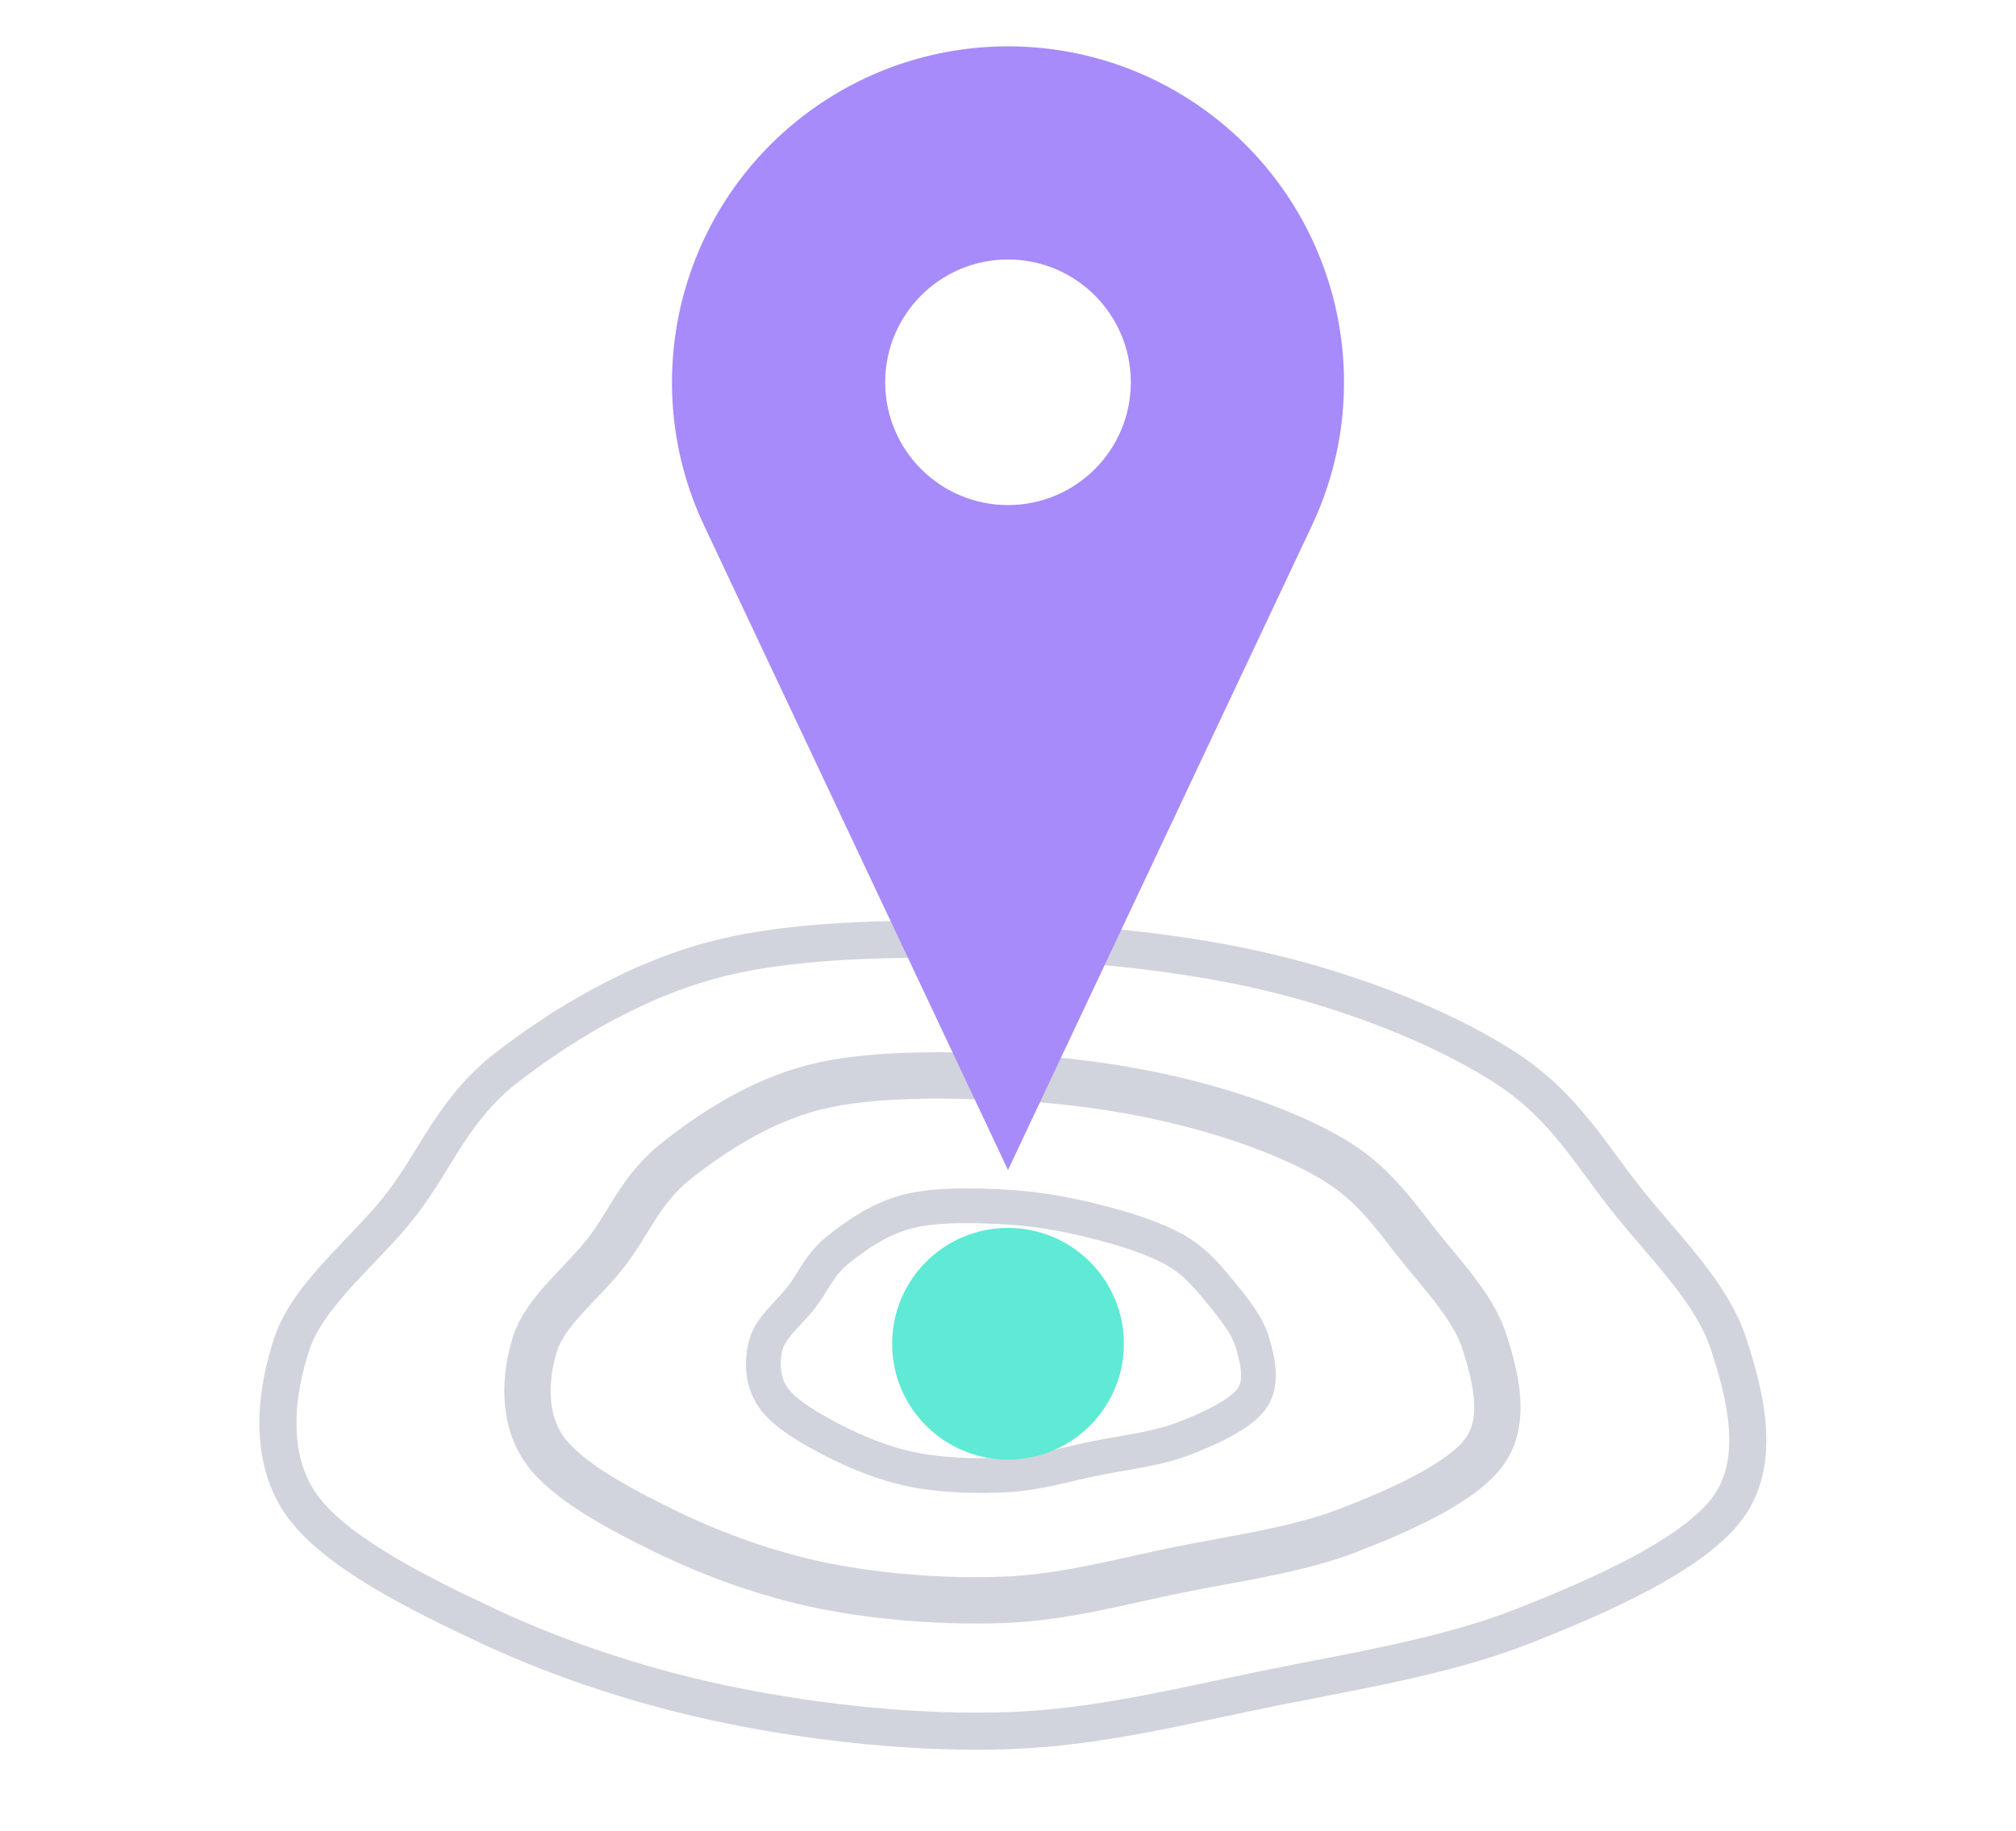
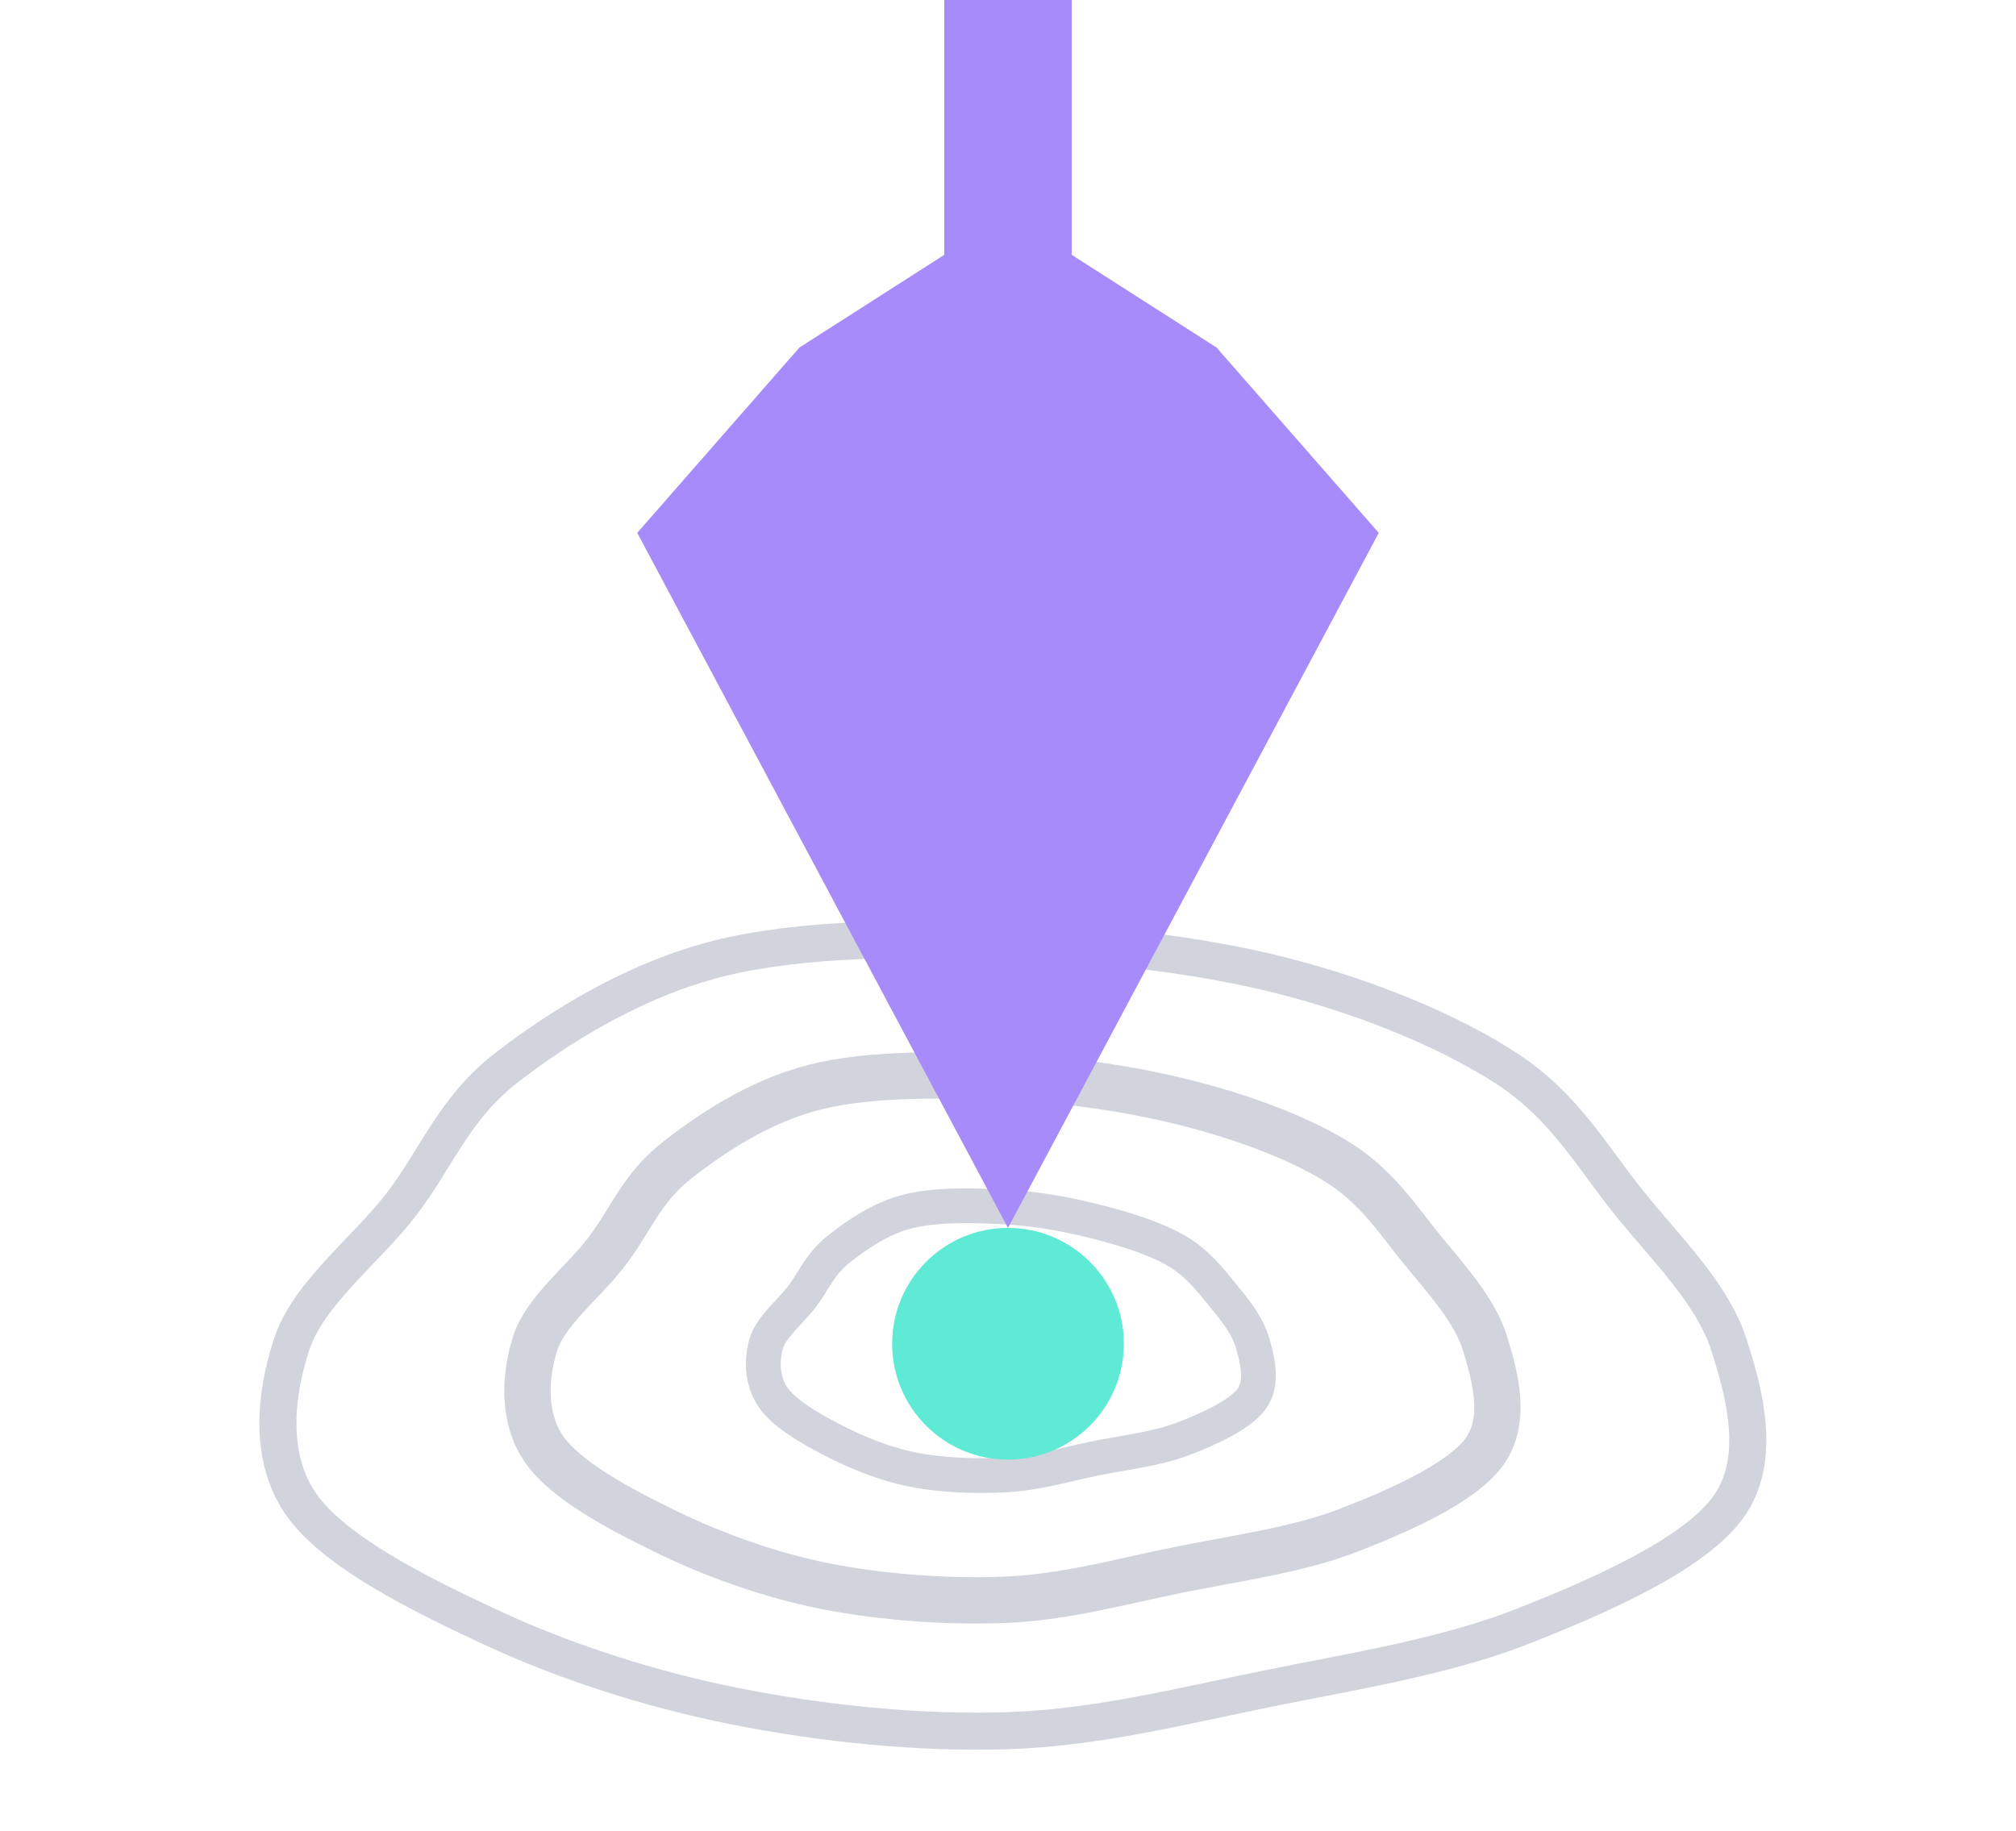
<svg xmlns="http://www.w3.org/2000/svg" viewBox="0 0 174 158" width="174" height="158" role="img" aria-label="kmap">
  <g fill="none" stroke="#7C839A" stroke-opacity="0.35" stroke-linejoin="round">
    <path d="M108.13,116C108.55,117.5 109.03,119.41 108.01,120.79C106.98,122.16 104.26,123.4 102,124.25C99.74,125.1 96.96,125.4 94.46,125.91C91.96,126.42 89.61,127.15 87,127.31C84.39,127.47 81.34,127.37 78.82,126.87C76.29,126.37 73.88,125.36 71.87,124.32C69.85,123.28 67.67,122.01 66.72,120.62C65.76,119.23 65.72,117.45 66.13,116C66.55,114.55 68.18,113.29 69.2,111.95C70.23,110.6 70.77,109.14 72.3,107.91C73.83,106.68 75.94,105.18 78.39,104.57C80.84,103.95 84.25,104.05 87,104.21C89.75,104.37 92.46,104.9 94.89,105.53C97.32,106.16 99.79,106.95 101.57,107.99C103.34,109.03 104.43,110.45 105.52,111.78C106.62,113.12 107.72,114.5 108.13,116Z" stroke-width="3" />
    <path d="M128.18,116C129.08,118.92 130.07,122.67 128.09,125.36C126.11,128.05 120.72,130.43 116.32,132.13C111.92,133.82 106.59,134.53 101.7,135.52C96.81,136.51 92.08,137.85 87,138.09C81.92,138.32 76.16,137.9 71.24,136.93C66.32,135.95 61.54,134.19 57.5,132.23C53.45,130.26 48.86,127.82 46.97,125.12C45.09,122.41 45.29,118.84 46.18,116C47.08,113.16 50.31,110.73 52.33,108.1C54.36,105.47 55.34,102.61 58.34,100.24C61.34,97.86 65.54,95.06 70.32,93.85C75.1,92.64 81.62,92.75 87,92.99C92.38,93.22 97.87,94.04 102.62,95.26C107.37,96.48 112.13,98.24 115.48,100.34C118.83,102.44 120.61,105.25 122.73,107.86C124.85,110.47 127.29,113.08 128.18,116Z" stroke-width="4" />
    <path d="M149.19,116C150.62,120.39 152.1,126.09 149.13,130.15C146.16,134.22 138,137.81 131.38,140.41C124.76,143.01 116.82,144.27 109.42,145.77C102.02,147.27 94.66,149.15 87,149.4C79.34,149.66 70.86,148.77 63.44,147.29C56.01,145.81 48.67,143.41 42.43,140.51C36.19,137.61 28.89,133.98 26.01,129.89C23.14,125.81 23.76,120.31 25.19,116C26.62,111.69 31.48,108.02 34.57,104.06C37.65,100.09 39.13,95.73 43.7,92.18C48.27,88.64 54.75,84.59 61.97,82.76C69.19,80.93 78.85,80.95 87,81.2C95.15,81.46 103.7,82.43 110.89,84.28C118.07,86.13 125.16,89.04 130.11,92.29C135.06,95.54 137.39,99.84 140.57,103.79C143.75,107.75 147.76,111.61 149.19,116Z" stroke-width="3.2" />
  </g>
-   <path fill="#A78BFA" fill-rule="evenodd" d="M60.77,45.37A29,29 0 1 1 113.23,45.37L87,101ZM97.6,33A10.6,10.6 0 1 0 76.4,33A10.6,10.6 0 1 0 97.6,33Z" />
+   <path fill="#A78BFA" d="M92.5,0L92.5,22L105,30L119,46L87,106L55,46L69,30L81.5,22L81.5,0Z" />
  <circle cx="87" cy="116" r="10" fill="#5EEAD4" />
</svg>
